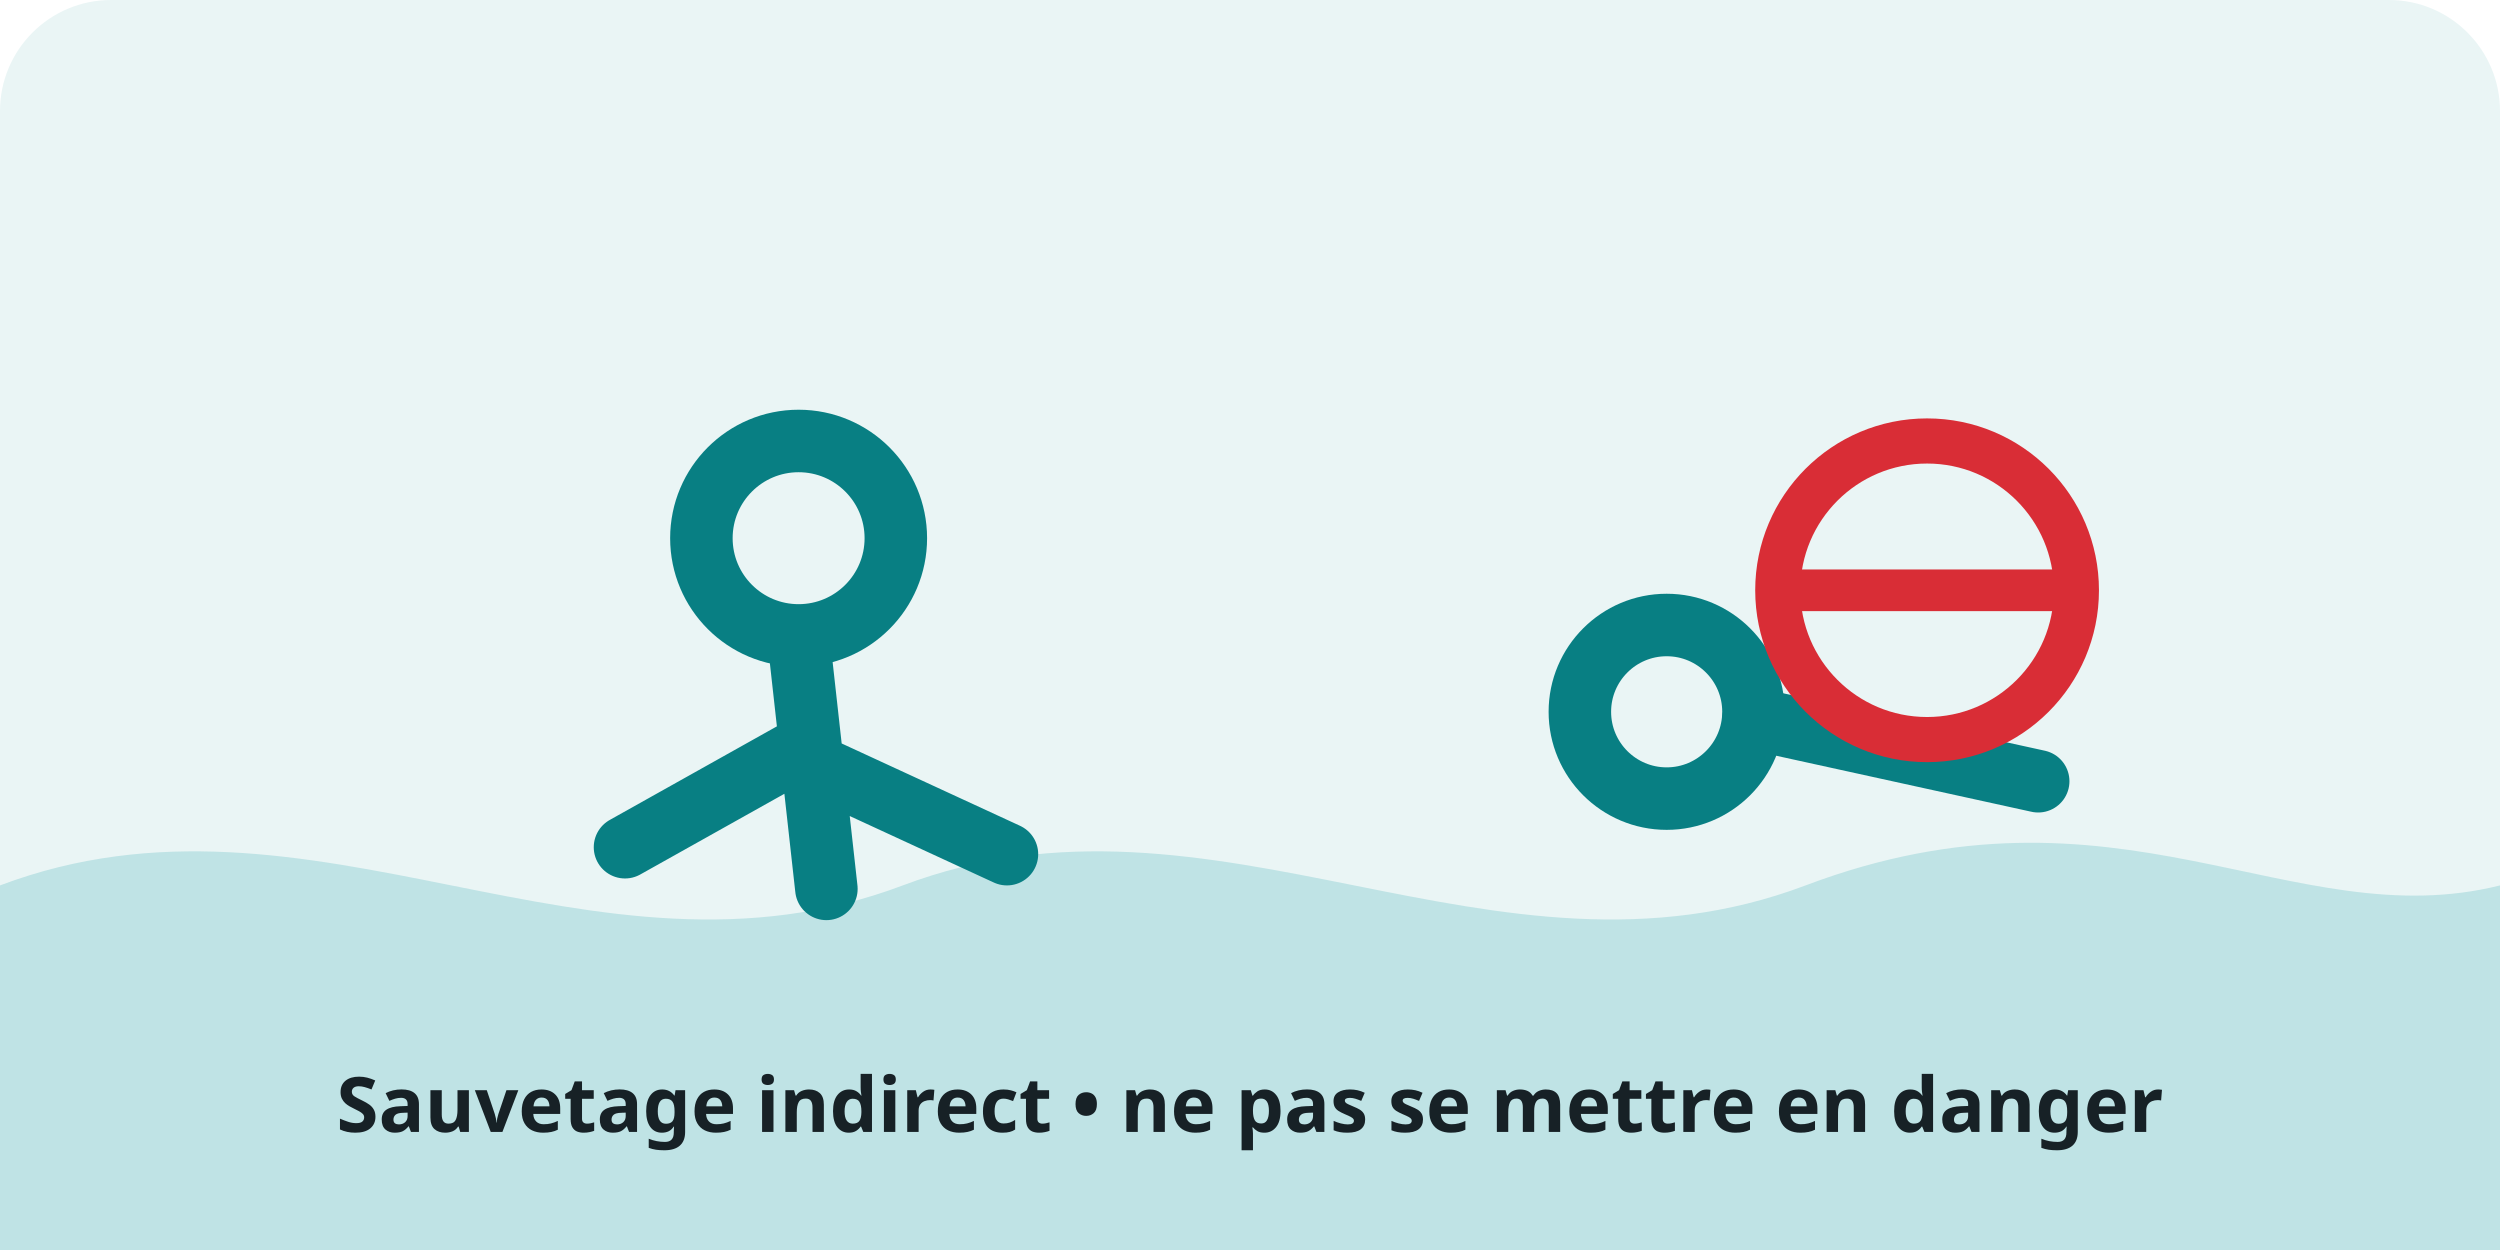
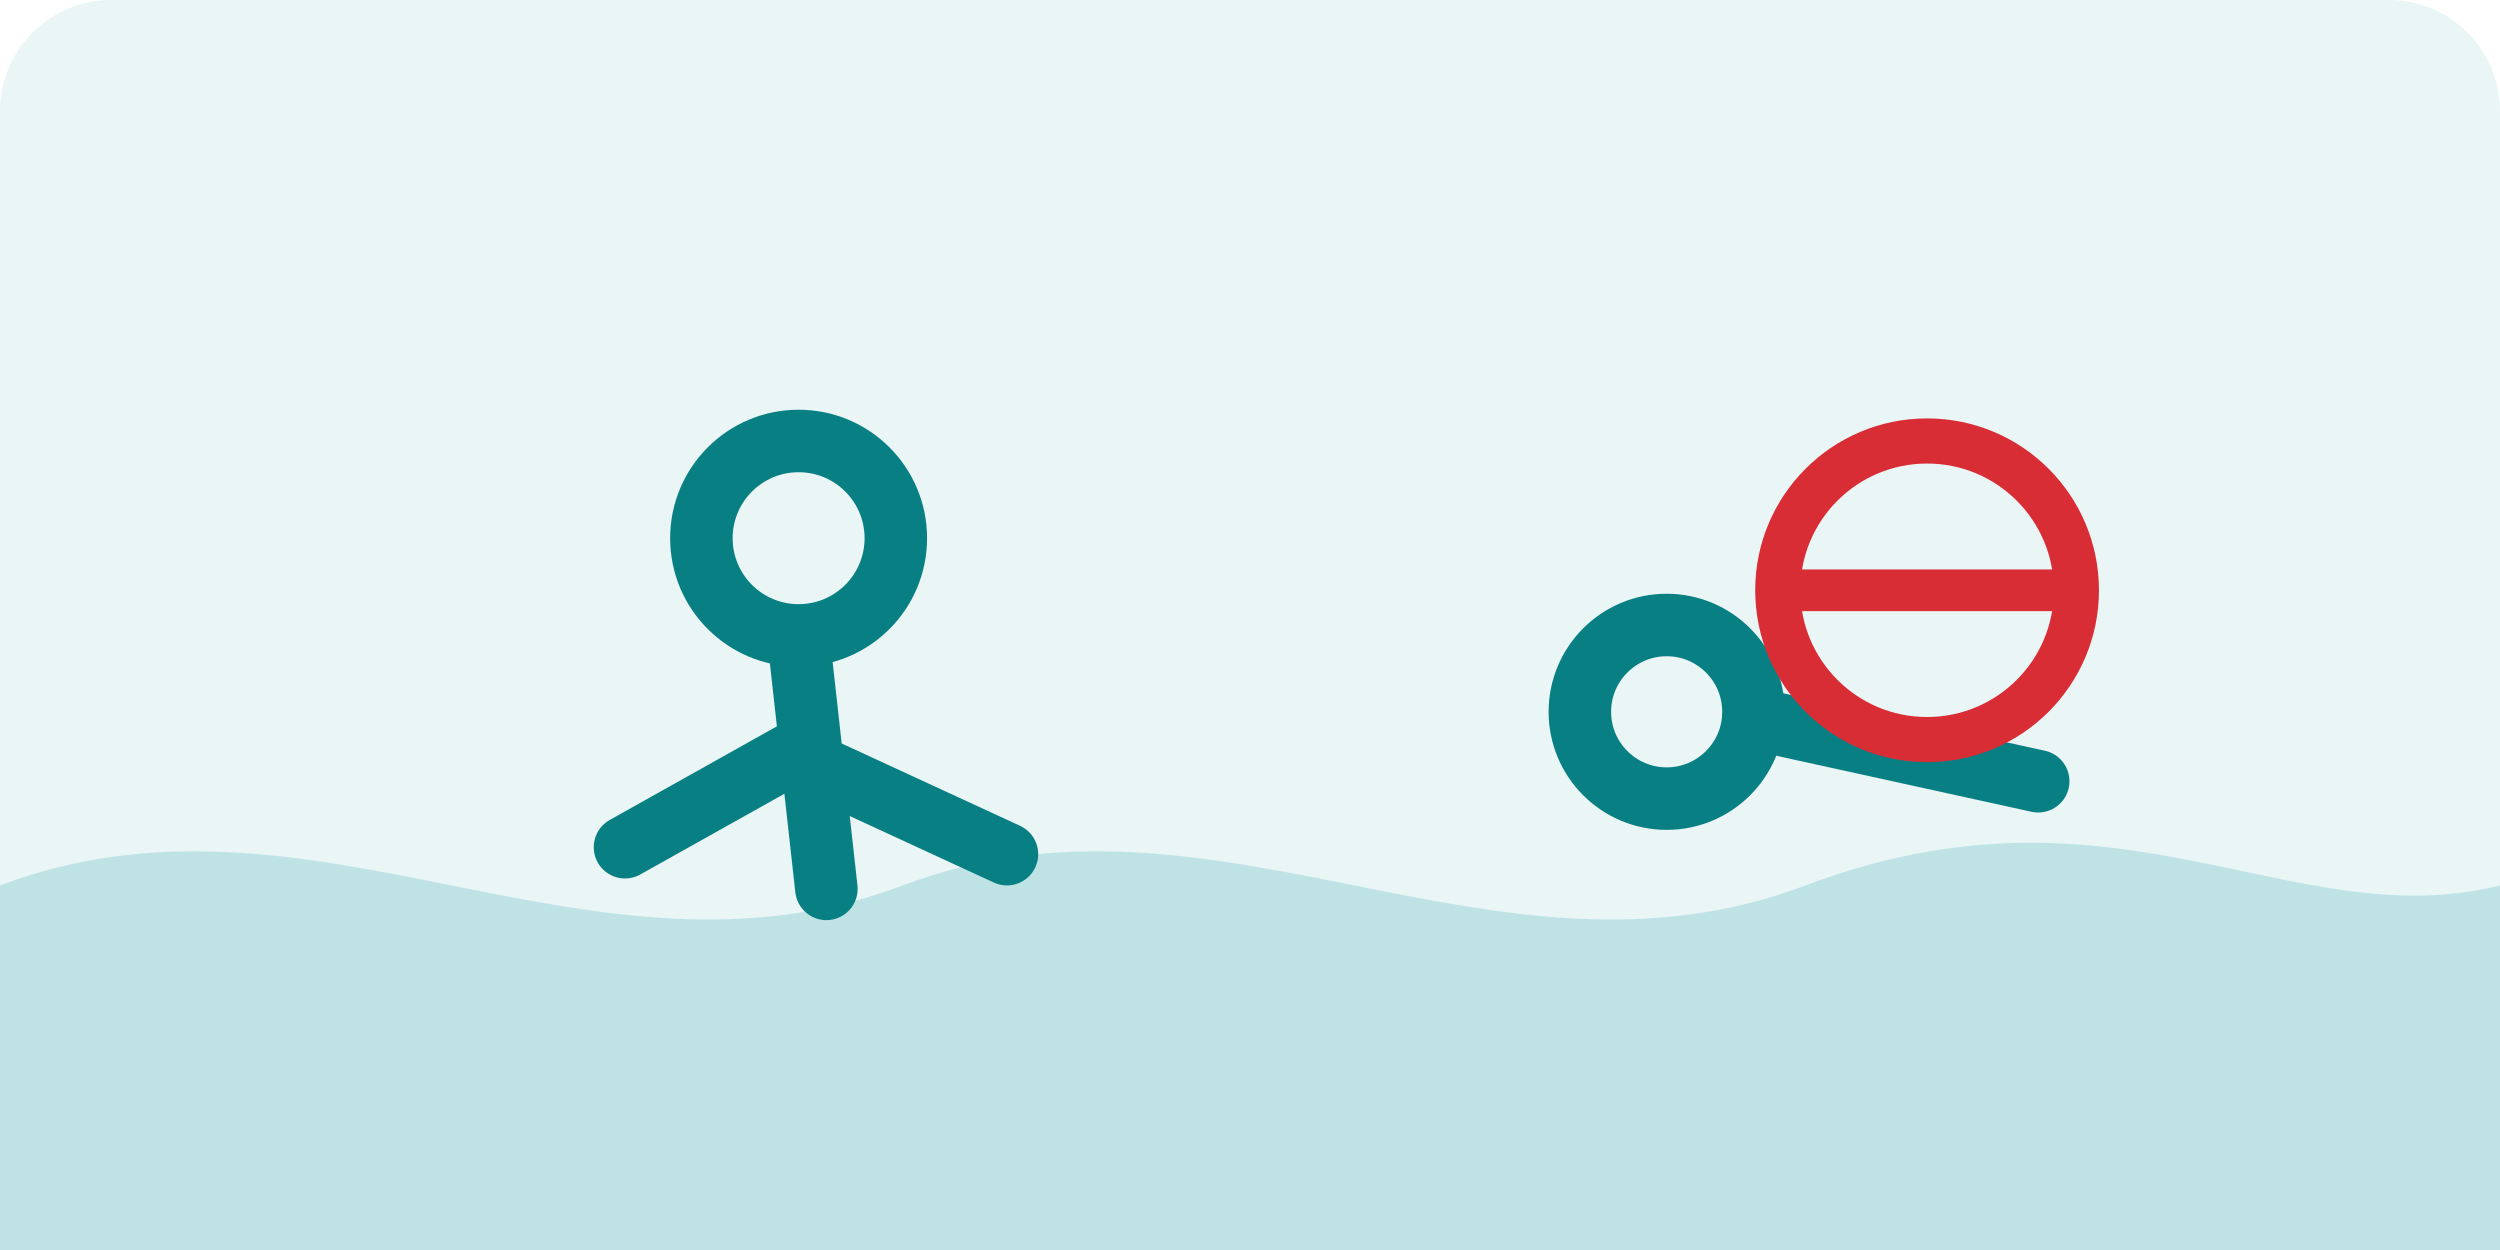
<svg xmlns="http://www.w3.org/2000/svg" viewBox="0 0 720 360">
  <rect width="720" height="360" rx="32" fill="#EAF5F5" />
  <path d="M0 255c90-34 170 34 260 0s170 34 260 0 140 15 200 0v105H0z" fill="#BFE3E5" />
  <g fill="none" stroke="#087F83" stroke-width="18" stroke-linecap="round" stroke-linejoin="round">
    <circle cx="230" cy="155" r="28" />
    <path d="M230 184l8 72m-8-40l-50 28m58-22l52 24" />
    <circle cx="480" cy="205" r="25" />
    <path d="M505 207l82 18" />
  </g>
  <circle cx="555" cy="170" r="43" fill="none" stroke="#D92D36" stroke-width="13" />
  <path d="M515 170h80" stroke="#D92D36" stroke-width="12" stroke-linecap="round" />
-   <text x="360" y="326" text-anchor="middle" font-family="sans-serif" font-size="22" font-weight="700" fill="#172126">Sauvetage indirect • ne pas se mettre en danger</text>
</svg>
